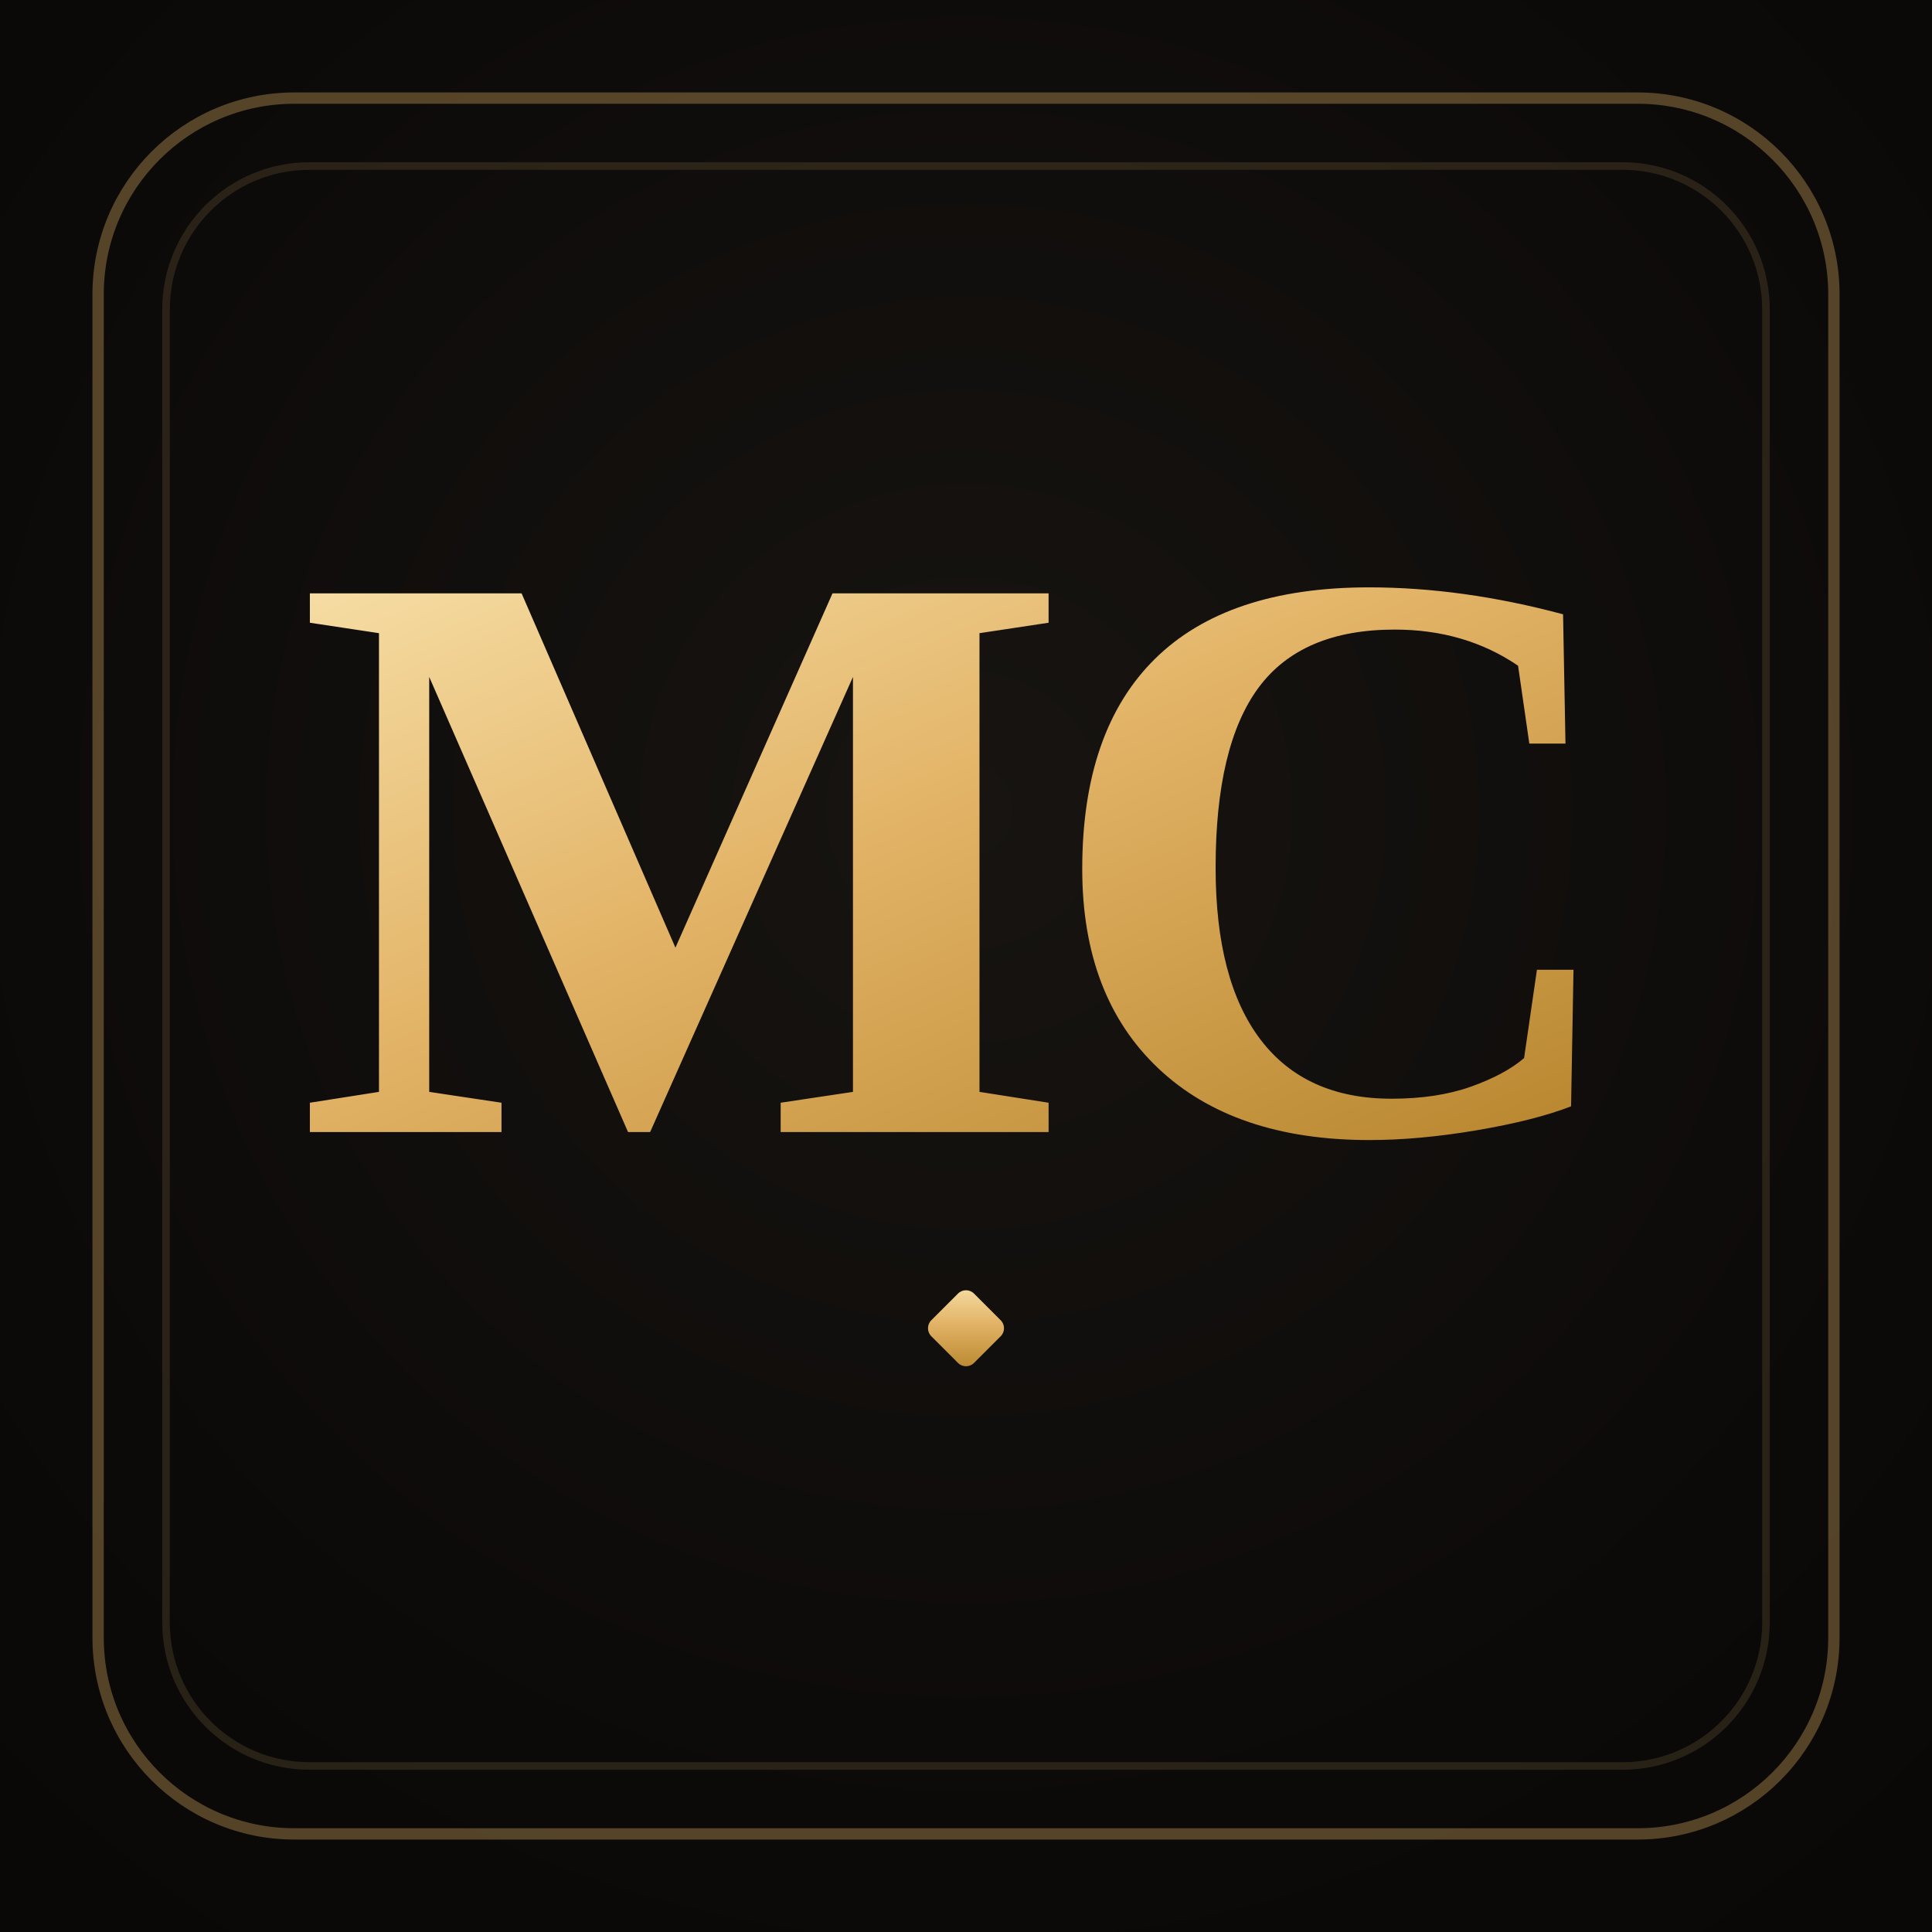
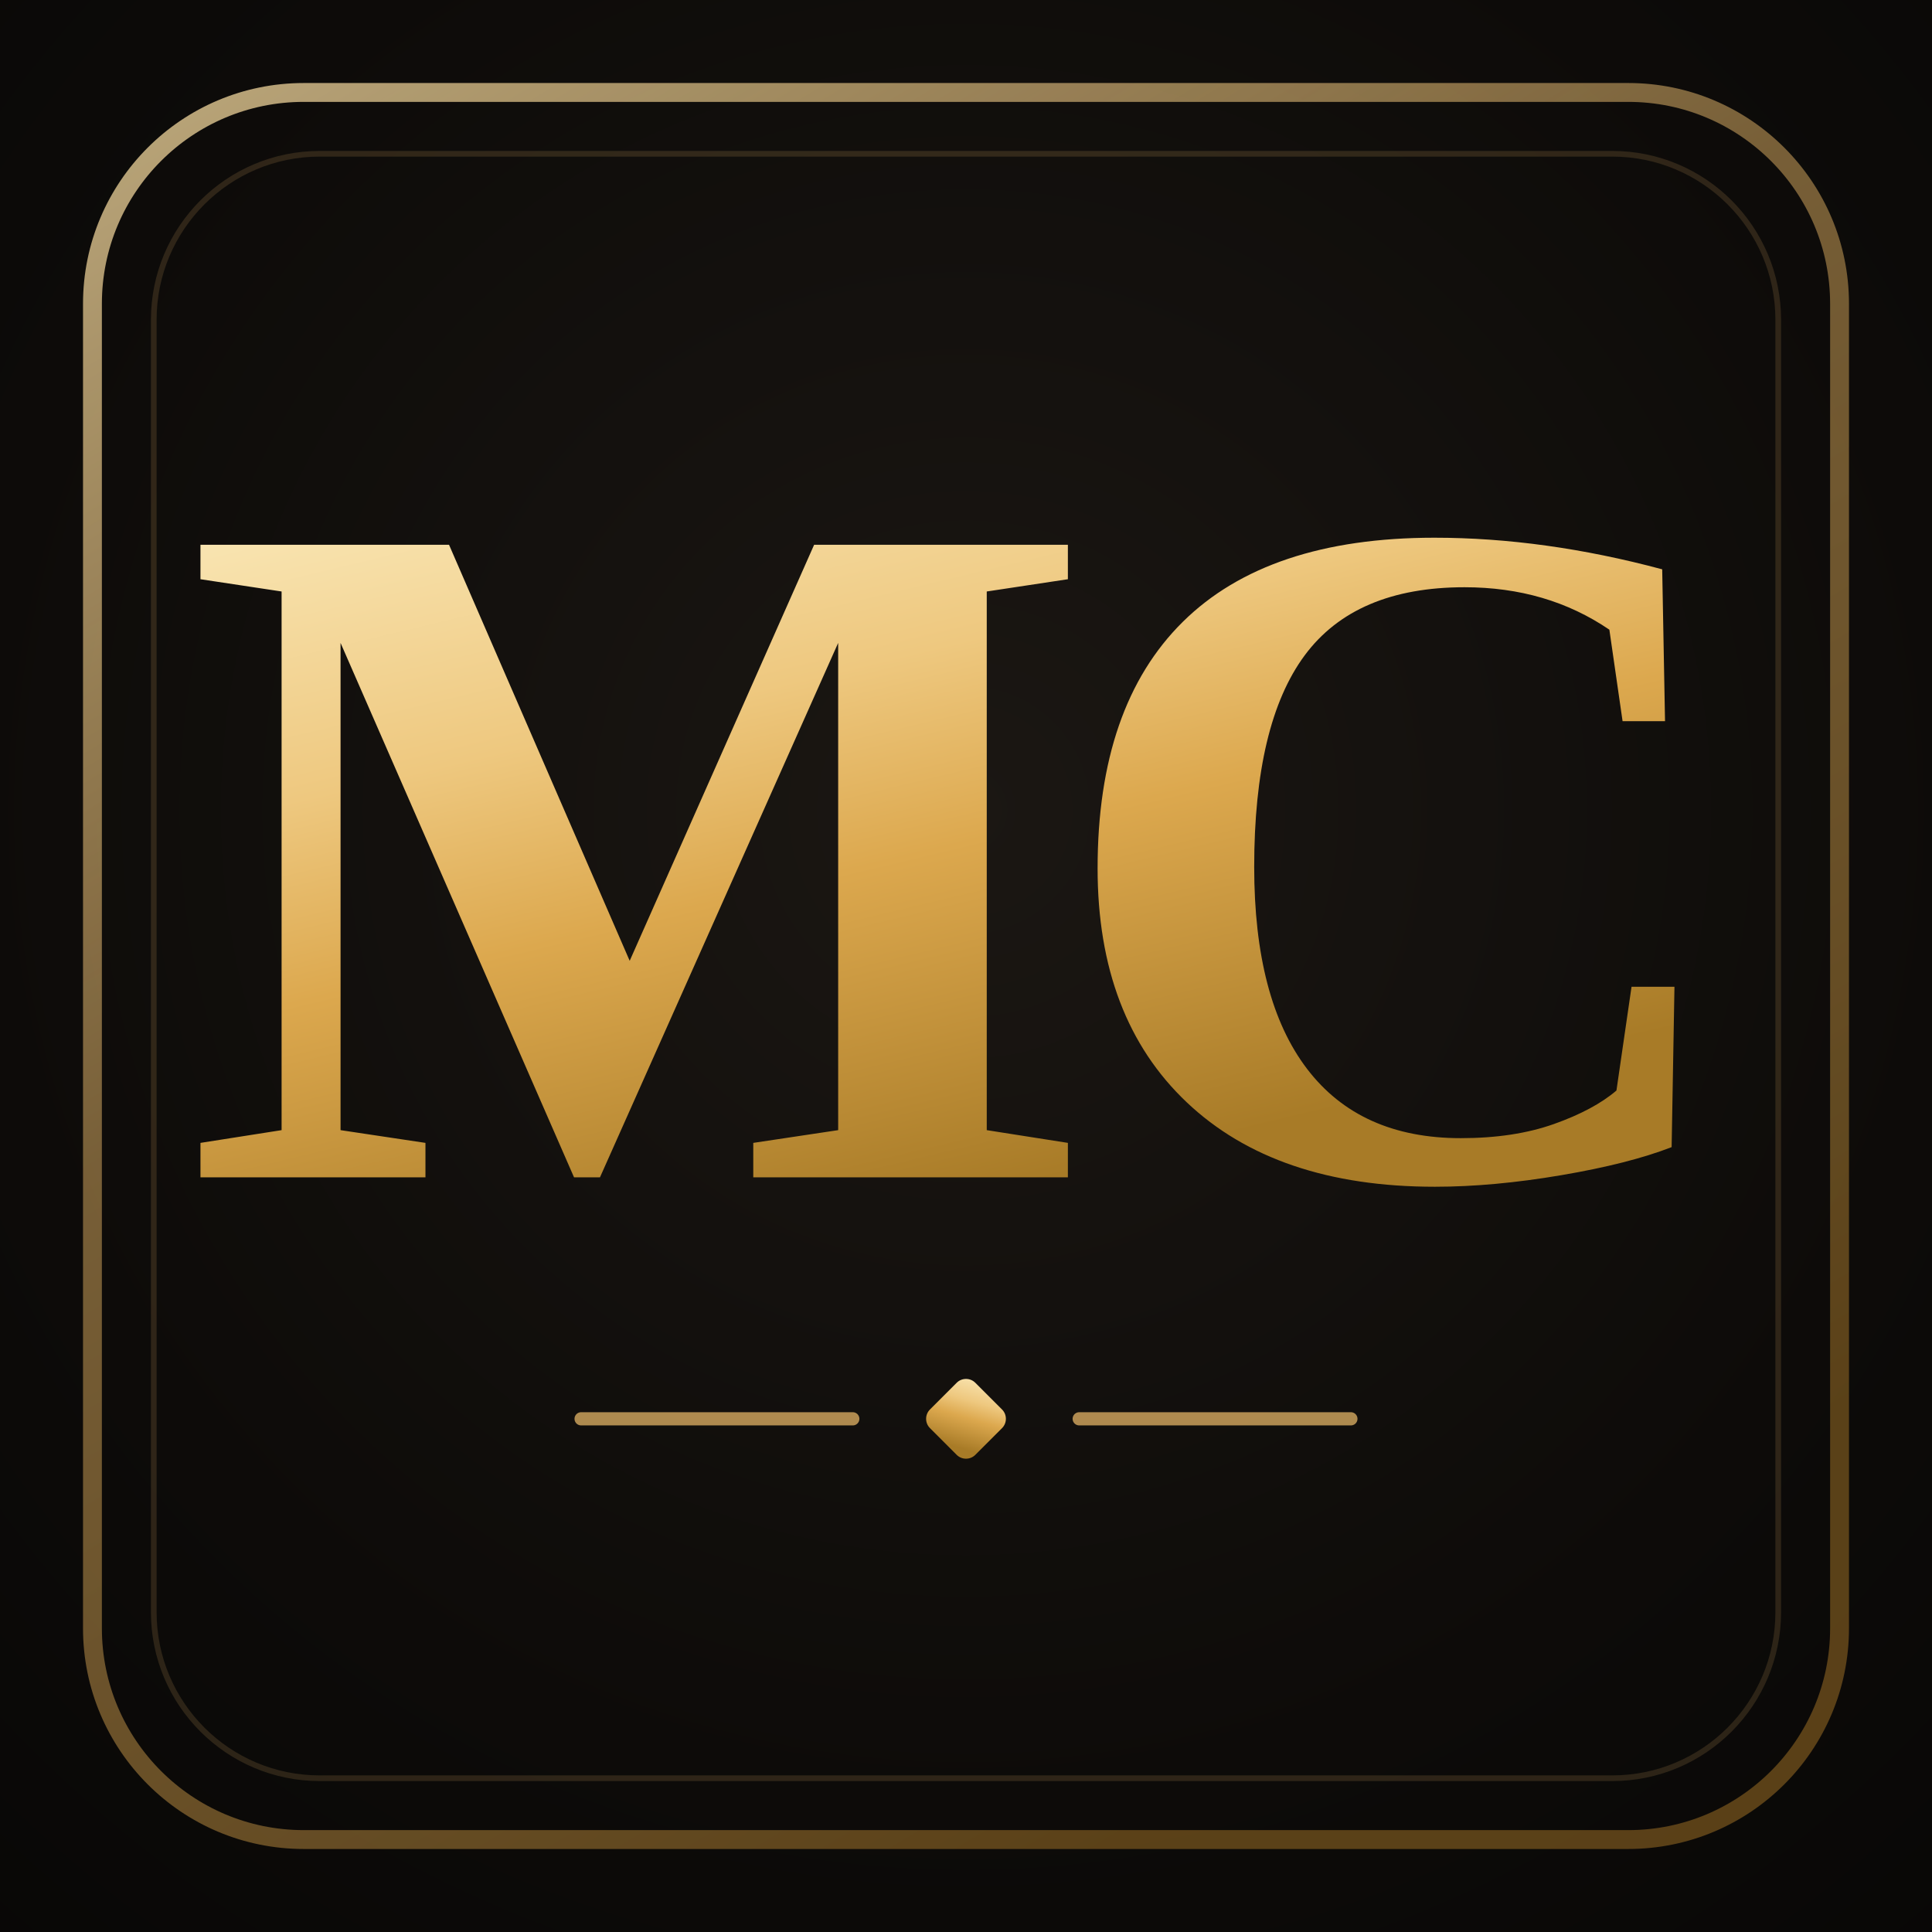
<svg xmlns="http://www.w3.org/2000/svg" viewBox="0 0 512 512">
  <defs>
    <radialGradient id="bg" cx="50%" cy="42%" r="85%">
-       <stop offset="0%" stop-color="#171411" />
-       <stop offset="62%" stop-color="#0c0a09" />
-       <stop offset="100%" stop-color="#080706" />
+       <stop offset="0%" stop-color="#1b1713" />
+       <stop offset="60%" stop-color="#0d0b09" />
+       <stop offset="100%" stop-color="#070605" />
    </radialGradient>
-     <linearGradient id="gold" x1="0" y1="0" x2="1" y2="1">
-       <stop offset="0%" stop-color="#f6dda4" />
-       <stop offset="45%" stop-color="#e2b366" />
-       <stop offset="100%" stop-color="#b8862e" />
+     <linearGradient id="gold" x1="0" y1="0" x2="0.55" y2="1">
+       <stop offset="0%" stop-color="#f9e5b2" />
+       <stop offset="34%" stop-color="#eec87f" />
+       <stop offset="58%" stop-color="#dca84e" />
+       <stop offset="100%" stop-color="#a87b27" />
+     </linearGradient>
+     <linearGradient id="frame" x1="0" y1="0" x2="0.6" y2="1">
+       <stop offset="0%" stop-color="#f6dda4" stop-opacity="0.75" />
+       <stop offset="45%" stop-color="#e2b366" stop-opacity="0.5" />
+       <stop offset="100%" stop-color="#9a6d24" stop-opacity="0.55" />
    </linearGradient>
  </defs>
  <rect width="512" height="512" fill="url(#bg)" />
-   <rect x="26" y="26" width="460" height="460" rx="52" fill="none" stroke="#e2b366" stroke-opacity="0.34" stroke-width="3" />
-   <rect x="44" y="44" width="424" height="424" rx="38" fill="none" stroke="#e2b366" stroke-opacity="0.14" stroke-width="2" />
-   <text x="256" y="300" text-anchor="middle" font-family="Fraunces, Georgia, 'Times New Roman', serif" font-weight="600" font-size="218" letter-spacing="-8" fill="url(#gold)">MC</text>
-   <rect x="248" y="344" width="16" height="16" rx="3" transform="rotate(45 256 352)" fill="url(#gold)" />
+   <rect x="24.5" y="24.5" width="463" height="463" rx="56" fill="none" stroke="url(#frame)" stroke-width="5" />
+   <rect x="40.75" y="40.75" width="430.5" height="430.5" rx="44" fill="none" stroke="#e2b366" stroke-opacity="0.16" stroke-width="1.5" />
+   <text x="256" y="312" text-anchor="middle" font-family="Fraunces, Georgia, 'Times New Roman', serif" font-weight="600" font-size="256" letter-spacing="-12" fill="url(#gold)">MC</text>
+   <path d="M154 376 h72" stroke="#e2b366" stroke-opacity="0.75" stroke-width="3.5" stroke-linecap="round" />
+   <path d="M286 376 h72" stroke="#e2b366" stroke-opacity="0.75" stroke-width="3.5" stroke-linecap="round" />
+   <rect x="247.5" y="367.5" width="17" height="17" rx="3.5" transform="rotate(45 256 376)" fill="url(#gold)" />
</svg>
